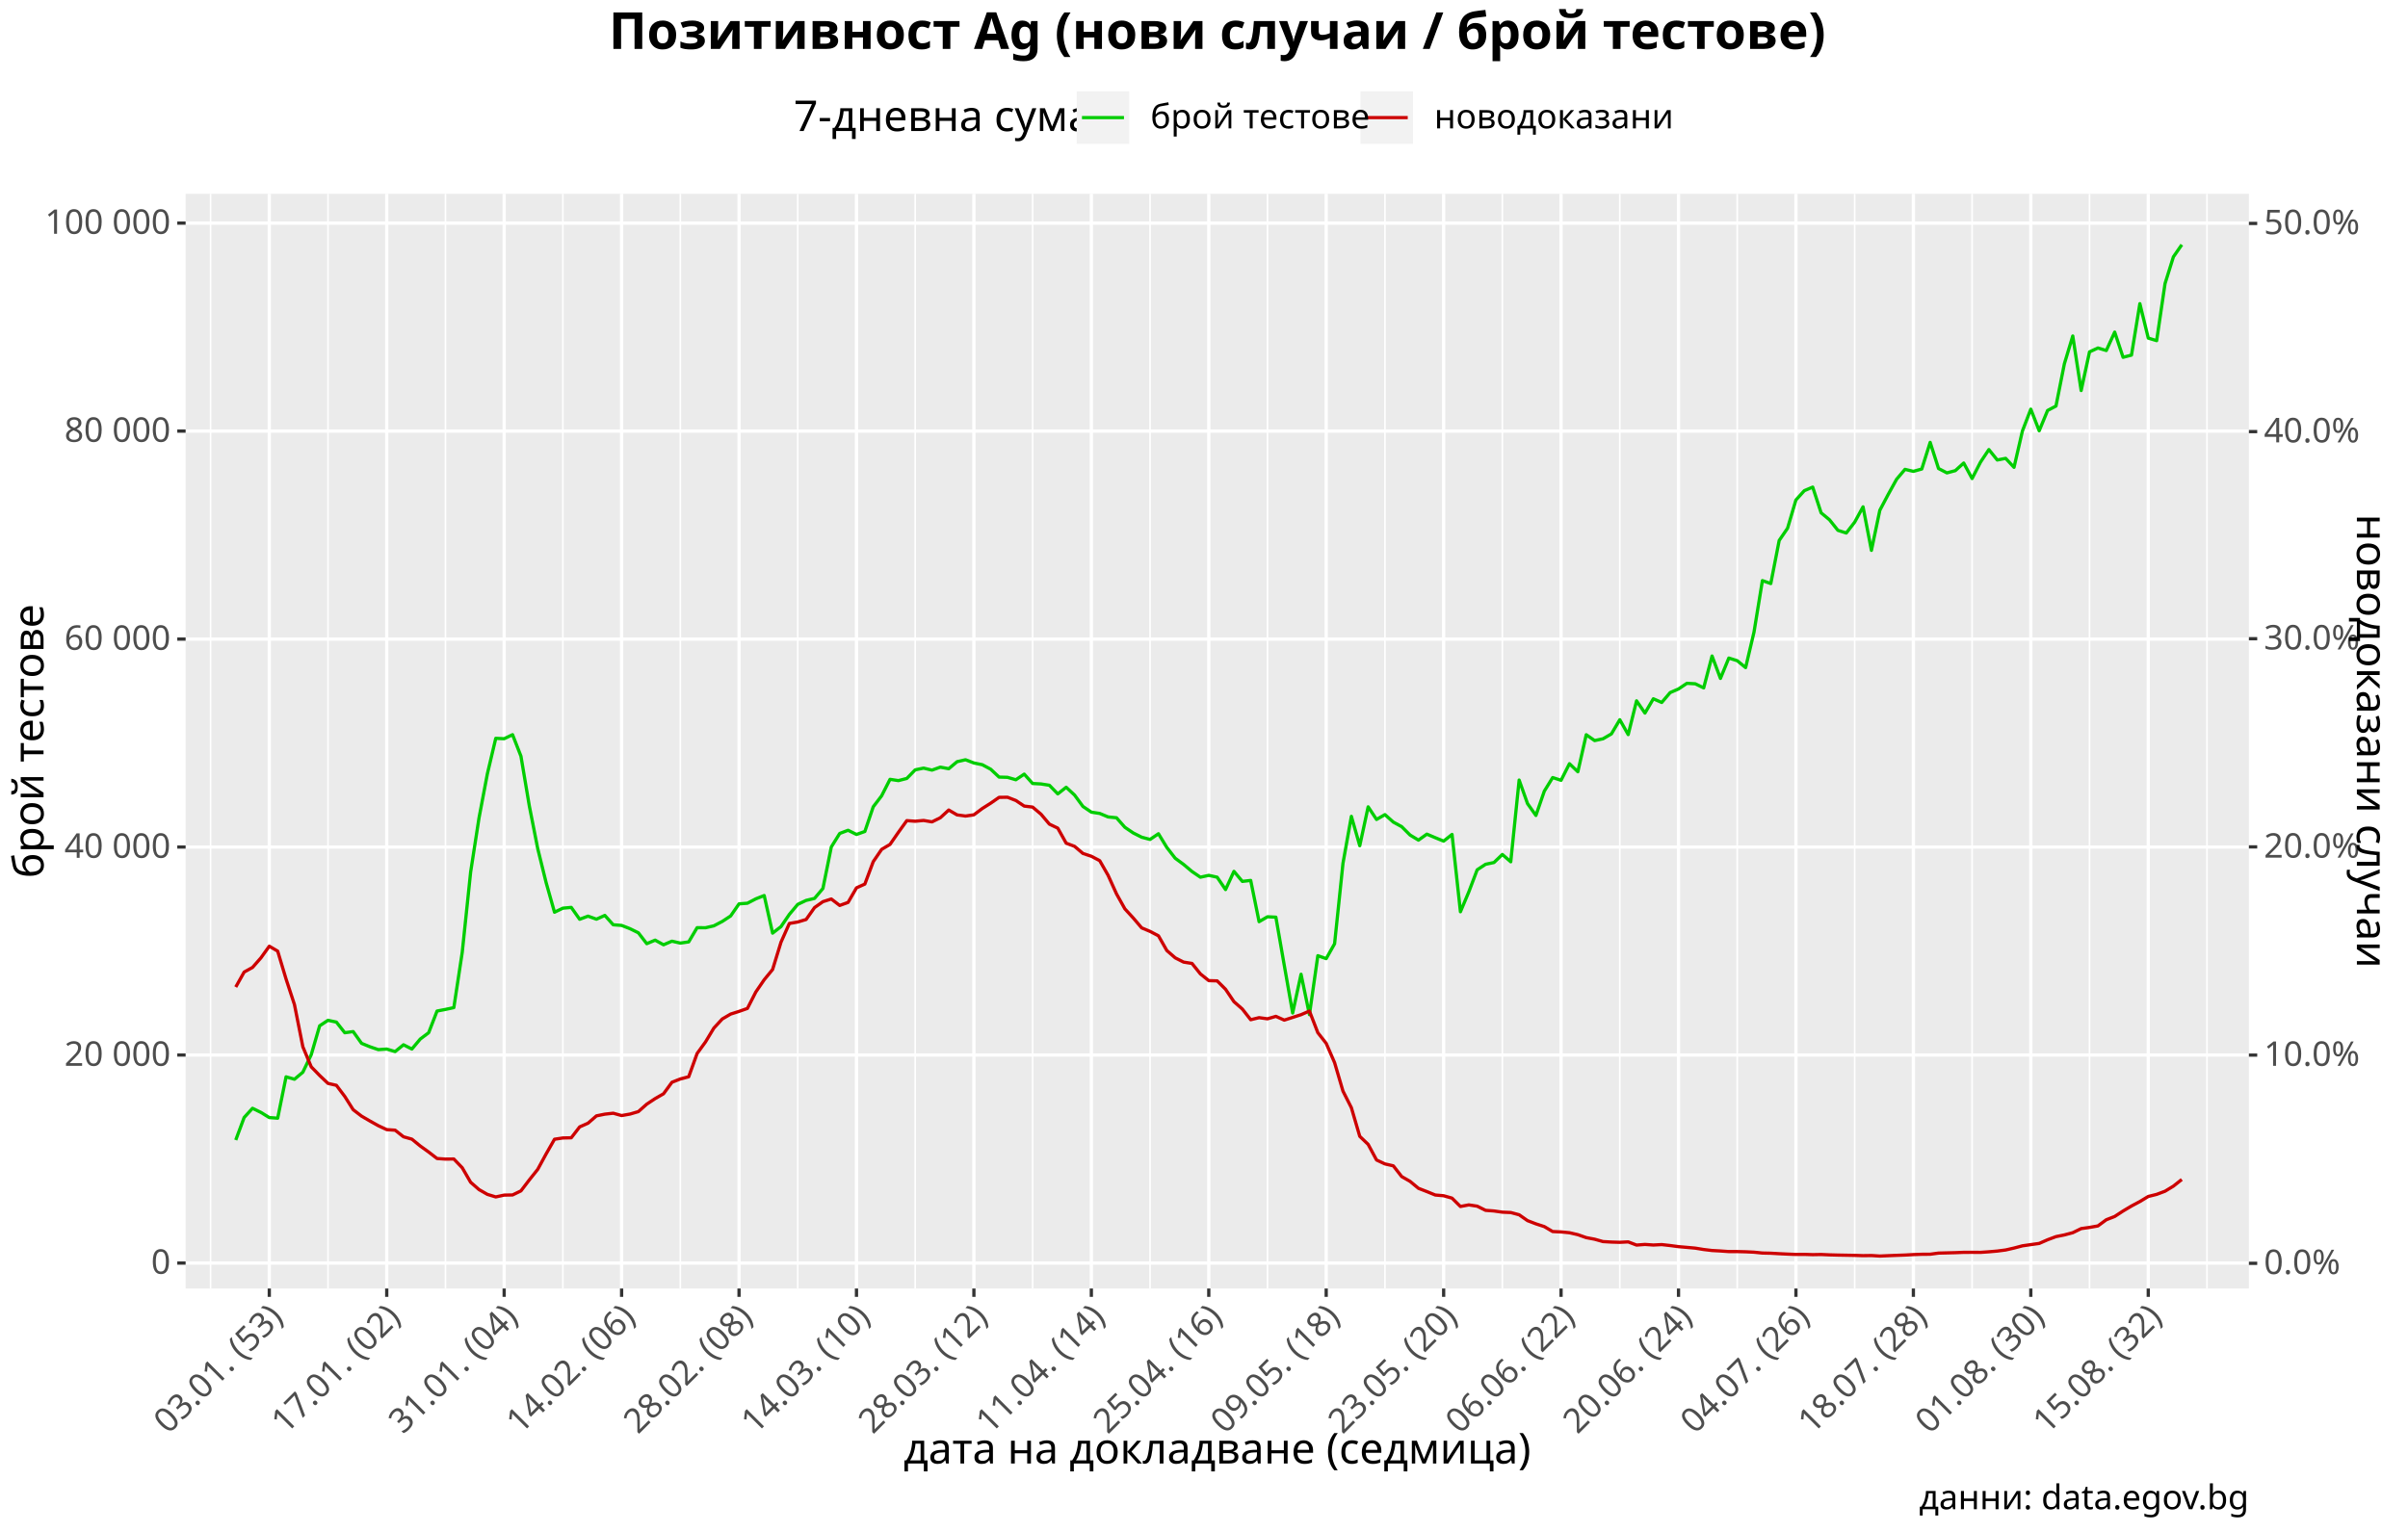
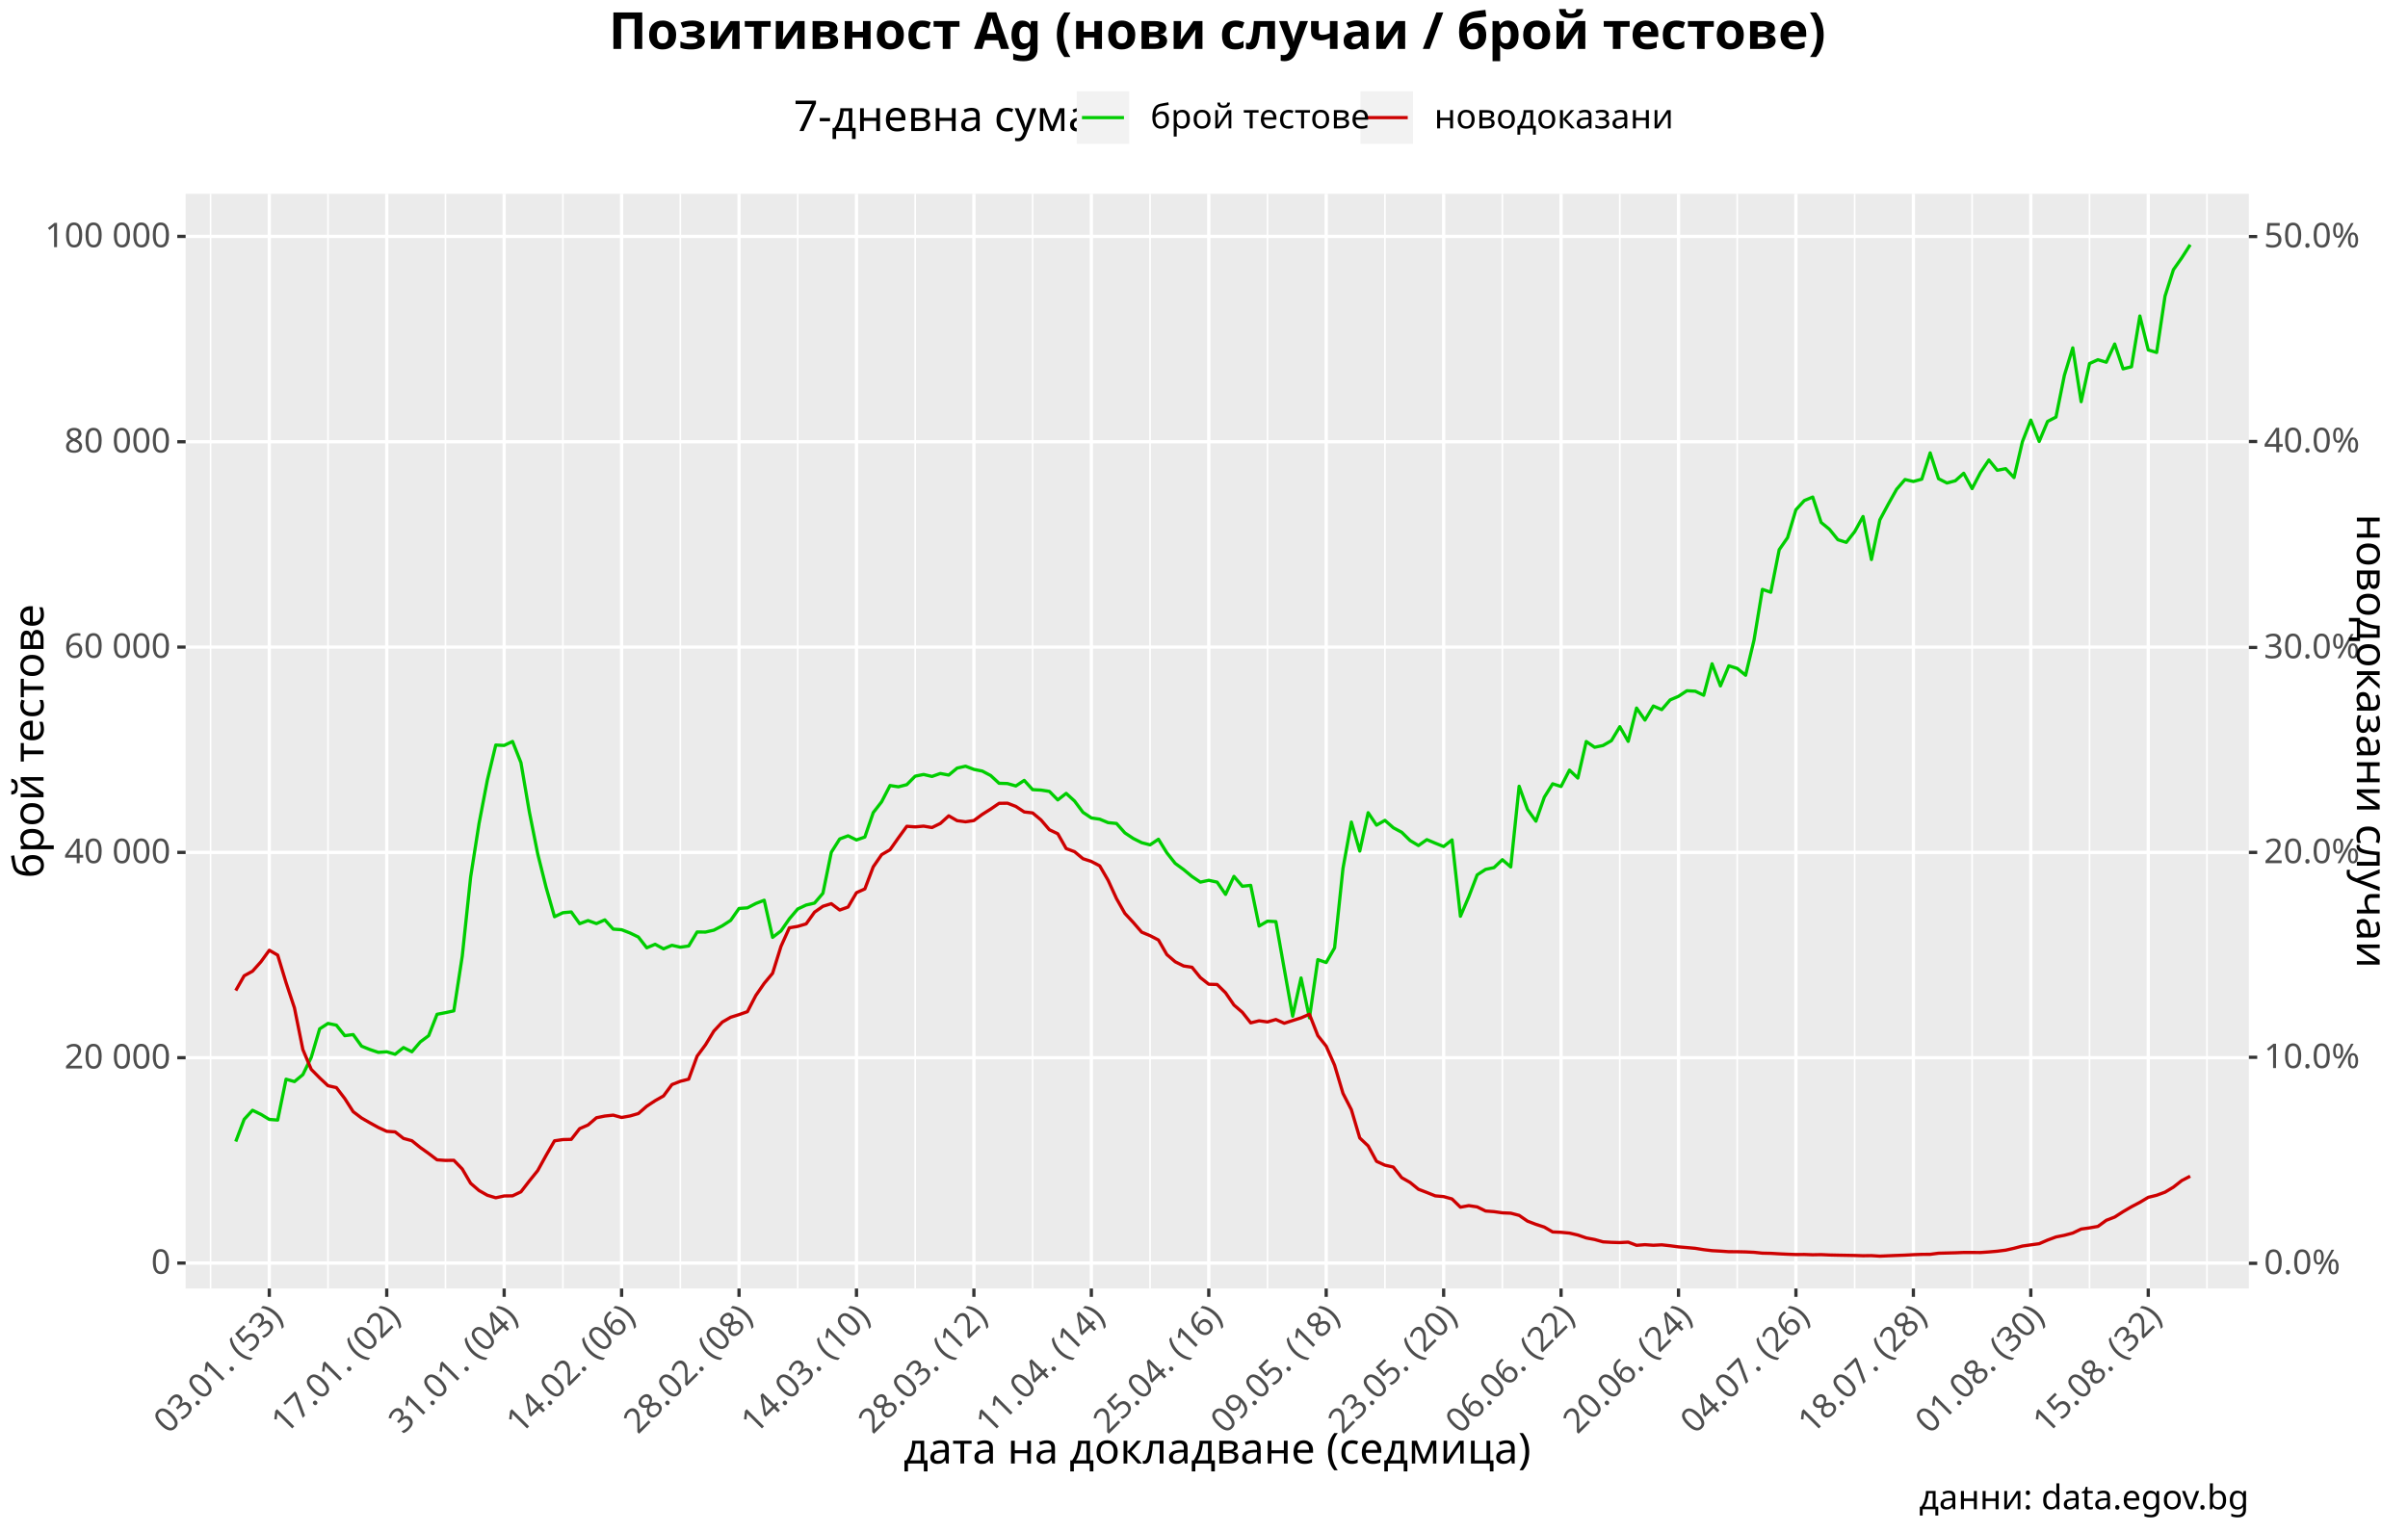
<svg xmlns="http://www.w3.org/2000/svg" class="svglite" viewBox="0 0 792.00 504.00">
  <defs>
    <style type="text/css">
    .svglite line, .svglite polyline, .svglite polygon, .svglite path, .svglite rect, .svglite circle {
      fill: none;
      stroke: #000000;
      stroke-linecap: round;
      stroke-linejoin: round;
      stroke-miterlimit: 10.00;
    }
  </style>
  </defs>
  <rect width="100%" height="100%" style="stroke: none; fill: #FFFFFF;" />
  <defs>
    <clipPath id="cpMC4wMHw3OTIuMDB8MC4wMHw1MDQuMDA=">
      <rect x="0.00" y="0.00" width="792.00" height="504.00" />
    </clipPath>
  </defs>
  <g clip-path="url(#cpMC4wMHw3OTIuMDB8MC4wMHw1MDQuMDA=)">
    <rect x="0.00" y="-0" width="792.00" height="504.00" style="stroke-width: 1.07; stroke: #FFFFFF; fill: #FFFFFF;" />
  </g>
  <defs>
    <clipPath id="cpNjEuMDV8NzM5LjY3fDYzLjc3fDQyMy45Mg==">
      <rect x="61.05" y="63.77" width="678.62" height="360.15" />
    </clipPath>
  </defs>
  <g clip-path="url(#cpNjEuMDV8NzM5LjY3fDYzLjc3fDQyMy45Mg==)">
    <rect x="61.05" y="63.77" width="678.62" height="360.15" style="stroke-width: 1.07; stroke: none; fill: #EBEBEB;" />
    <polyline points="69.26,423.92 69.26,63.77 " style="stroke-width: 0.53; stroke: #FFFFFF; stroke-linecap: butt;" />
    <polyline points="107.88,423.92 107.88,63.77 " style="stroke-width: 0.53; stroke: #FFFFFF; stroke-linecap: butt;" />
    <polyline points="146.51,423.92 146.51,63.77 " style="stroke-width: 0.53; stroke: #FFFFFF; stroke-linecap: butt;" />
    <polyline points="185.13,423.92 185.13,63.77 " style="stroke-width: 0.53; stroke: #FFFFFF; stroke-linecap: butt;" />
    <polyline points="223.76,423.92 223.76,63.77 " style="stroke-width: 0.53; stroke: #FFFFFF; stroke-linecap: butt;" />
    <polyline points="262.38,423.92 262.38,63.77 " style="stroke-width: 0.53; stroke: #FFFFFF; stroke-linecap: butt;" />
    <polyline points="301.01,423.92 301.01,63.77 " style="stroke-width: 0.53; stroke: #FFFFFF; stroke-linecap: butt;" />
    <polyline points="339.63,423.92 339.63,63.77 " style="stroke-width: 0.53; stroke: #FFFFFF; stroke-linecap: butt;" />
    <polyline points="378.26,423.92 378.26,63.77 " style="stroke-width: 0.53; stroke: #FFFFFF; stroke-linecap: butt;" />
    <polyline points="416.88,423.92 416.88,63.77 " style="stroke-width: 0.53; stroke: #FFFFFF; stroke-linecap: butt;" />
    <polyline points="455.51,423.92 455.51,63.77 " style="stroke-width: 0.53; stroke: #FFFFFF; stroke-linecap: butt;" />
    <polyline points="494.13,423.92 494.13,63.77 " style="stroke-width: 0.53; stroke: #FFFFFF; stroke-linecap: butt;" />
    <polyline points="532.76,423.92 532.76,63.77 " style="stroke-width: 0.53; stroke: #FFFFFF; stroke-linecap: butt;" />
    <polyline points="571.38,423.92 571.38,63.77 " style="stroke-width: 0.53; stroke: #FFFFFF; stroke-linecap: butt;" />
    <polyline points="610.01,423.92 610.01,63.77 " style="stroke-width: 0.53; stroke: #FFFFFF; stroke-linecap: butt;" />
    <polyline points="648.63,423.92 648.63,63.77 " style="stroke-width: 0.53; stroke: #FFFFFF; stroke-linecap: butt;" />
    <polyline points="687.25,423.92 687.25,63.77 " style="stroke-width: 0.53; stroke: #FFFFFF; stroke-linecap: butt;" />
    <polyline points="725.88,423.92 725.88,63.77 " style="stroke-width: 0.53; stroke: #FFFFFF; stroke-linecap: butt;" />
    <polyline points="61.05,415.54 739.67,415.54 " style="stroke-width: 1.07; stroke: #FFFFFF; stroke-linecap: butt;" />
-     <polyline points="61.05,347.11 739.67,347.11 " style="stroke-width: 1.07; stroke: #FFFFFF; stroke-linecap: butt;" />
-     <polyline points="61.05,278.68 739.67,278.68 " style="stroke-width: 1.07; stroke: #FFFFFF; stroke-linecap: butt;" />
-     <polyline points="61.05,210.26 739.67,210.26 " style="stroke-width: 1.07; stroke: #FFFFFF; stroke-linecap: butt;" />
-     <polyline points="61.05,141.83 739.67,141.83 " style="stroke-width: 1.07; stroke: #FFFFFF; stroke-linecap: butt;" />
-     <polyline points="61.05,73.40 739.67,73.40 " style="stroke-width: 1.07; stroke: #FFFFFF; stroke-linecap: butt;" />
+     <polyline points="61.05,347.99 739.67,347.99 " style="stroke-width: 1.07; stroke: #FFFFFF; stroke-linecap: butt;" />
+     <polyline points="61.05,280.44 739.67,280.44 " style="stroke-width: 1.07; stroke: #FFFFFF; stroke-linecap: butt;" />
+     <polyline points="61.05,212.89 739.67,212.89 " style="stroke-width: 1.07; stroke: #FFFFFF; stroke-linecap: butt;" />
+     <polyline points="61.05,145.34 739.67,145.34 " style="stroke-width: 1.07; stroke: #FFFFFF; stroke-linecap: butt;" />
+     <polyline points="61.05,77.78 739.67,77.78 " style="stroke-width: 1.07; stroke: #FFFFFF; stroke-linecap: butt;" />
    <polyline points="88.57,423.92 88.57,63.77 " style="stroke-width: 1.07; stroke: #FFFFFF; stroke-linecap: butt;" />
    <polyline points="127.20,423.92 127.20,63.77 " style="stroke-width: 1.07; stroke: #FFFFFF; stroke-linecap: butt;" />
    <polyline points="165.82,423.92 165.82,63.77 " style="stroke-width: 1.07; stroke: #FFFFFF; stroke-linecap: butt;" />
    <polyline points="204.45,423.92 204.45,63.77 " style="stroke-width: 1.07; stroke: #FFFFFF; stroke-linecap: butt;" />
    <polyline points="243.07,423.92 243.07,63.77 " style="stroke-width: 1.07; stroke: #FFFFFF; stroke-linecap: butt;" />
    <polyline points="281.70,423.92 281.70,63.77 " style="stroke-width: 1.07; stroke: #FFFFFF; stroke-linecap: butt;" />
    <polyline points="320.32,423.92 320.32,63.77 " style="stroke-width: 1.07; stroke: #FFFFFF; stroke-linecap: butt;" />
    <polyline points="358.95,423.92 358.95,63.77 " style="stroke-width: 1.07; stroke: #FFFFFF; stroke-linecap: butt;" />
    <polyline points="397.57,423.92 397.57,63.77 " style="stroke-width: 1.07; stroke: #FFFFFF; stroke-linecap: butt;" />
    <polyline points="436.19,423.92 436.19,63.77 " style="stroke-width: 1.07; stroke: #FFFFFF; stroke-linecap: butt;" />
    <polyline points="474.82,423.92 474.82,63.77 " style="stroke-width: 1.07; stroke: #FFFFFF; stroke-linecap: butt;" />
    <polyline points="513.44,423.92 513.44,63.77 " style="stroke-width: 1.07; stroke: #FFFFFF; stroke-linecap: butt;" />
    <polyline points="552.07,423.92 552.07,63.77 " style="stroke-width: 1.07; stroke: #FFFFFF; stroke-linecap: butt;" />
    <polyline points="590.69,423.92 590.69,63.77 " style="stroke-width: 1.07; stroke: #FFFFFF; stroke-linecap: butt;" />
    <polyline points="629.32,423.92 629.32,63.77 " style="stroke-width: 1.07; stroke: #FFFFFF; stroke-linecap: butt;" />
    <polyline points="667.94,423.92 667.94,63.77 " style="stroke-width: 1.07; stroke: #FFFFFF; stroke-linecap: butt;" />
    <polyline points="706.57,423.92 706.57,63.77 " style="stroke-width: 1.07; stroke: #FFFFFF; stroke-linecap: butt;" />
-     <polyline points="77.54,375.07 80.30,367.66 83.05,364.63 85.81,365.98 88.57,367.68 91.33,367.88 94.09,354.28 96.85,355.07 99.61,352.75 102.37,346.99 105.13,337.50 107.88,335.68 110.64,336.27 113.40,339.77 116.16,339.39 118.92,343.26 121.68,344.39 124.44,345.33 127.20,345.14 129.96,345.97 132.71,343.73 135.47,345.13 138.23,341.84 140.99,339.77 143.75,332.63 146.51,332.10 149.27,331.50 152.03,313.32 154.79,286.93 157.55,269.10 160.30,254.58 163.06,242.91 165.82,243.04 168.58,241.71 171.34,248.78 174.10,265.18 176.86,279.18 179.62,290.37 182.38,300.12 185.13,298.79 187.89,298.53 190.65,302.44 193.41,301.41 196.17,302.41 198.93,301.17 201.69,304.25 204.45,304.46 207.21,305.54 209.96,306.89 212.72,310.47 215.48,309.31 218.24,310.83 221.00,309.65 223.76,310.28 226.52,309.88 229.28,305.21 232.04,305.23 234.79,304.60 237.55,303.16 240.31,301.35 243.07,297.37 245.83,297.16 248.59,295.72 251.35,294.63 254.11,307.00 256.87,304.86 259.62,300.83 262.38,297.54 265.14,296.23 267.90,295.58 270.66,292.31 273.42,278.65 276.18,274.21 278.94,273.16 281.70,274.54 284.45,273.56 287.21,265.44 289.97,261.82 292.73,256.40 295.49,256.82 298.25,256.11 301.01,253.28 303.77,252.71 306.53,253.37 309.28,252.39 312.04,252.91 314.80,250.59 317.56,249.96 320.32,251.02 323.08,251.59 325.84,253.07 328.60,255.66 331.36,255.74 334.11,256.54 336.87,254.69 339.63,257.77 342.39,257.92 345.15,258.35 347.91,261.19 350.67,259.01 353.43,261.58 356.19,265.33 358.95,267.20 361.70,267.62 364.46,268.77 367.22,269.05 369.98,272.18 372.74,274.05 375.50,275.44 378.26,276.18 381.02,274.30 383.78,278.82 386.53,282.36 389.29,284.40 392.05,286.72 394.81,288.60 397.57,287.99 400.33,288.60 403.09,292.67 405.85,286.68 408.61,289.98 411.36,289.66 414.12,303.23 416.88,301.62 419.64,301.75 422.40,317.58 425.16,333.27 427.92,320.53 430.68,333.82 433.44,314.42 436.19,315.39 438.95,310.50 441.71,284.03 444.47,268.58 447.23,278.24 449.99,265.45 452.75,269.60 455.51,268.01 458.27,270.47 461.02,271.97 463.78,274.73 466.54,276.40 469.30,274.43 472.06,275.60 474.82,276.73 477.58,274.53 480.34,299.97 483.10,293.43 485.85,286.17 488.61,284.35 491.37,283.77 494.13,281.12 496.89,283.53 499.65,256.64 502.41,264.39 505.17,268.28 507.93,260.29 510.68,255.82 513.44,256.72 516.20,251.26 518.96,253.91 521.72,241.73 524.48,243.65 527.24,243.06 530.00,241.45 532.76,236.79 535.52,241.68 538.27,230.58 541.03,234.60 543.79,229.90 546.55,231.11 549.31,227.87 552.07,226.67 554.83,224.81 557.59,224.97 560.35,226.32 563.10,215.83 565.86,223.20 568.62,216.50 571.38,217.37 574.14,219.64 576.90,207.95 579.66,191.02 582.42,191.99 585.18,177.81 587.93,173.80 590.69,164.48 593.45,161.43 596.21,160.26 598.97,168.72 601.73,171.01 604.49,174.48 607.25,175.36 610.01,171.79 612.76,166.75 615.52,181.07 618.28,167.89 621.04,162.67 623.80,157.67 626.56,154.42 629.32,155.08 632.08,154.30 634.84,145.54 637.59,154.14 640.35,155.58 643.11,154.84 645.87,152.34 648.63,157.44 651.39,152.05 654.15,147.91 656.91,151.34 659.67,150.80 662.42,153.75 665.18,141.80 667.94,134.61 670.70,141.73 673.46,135.05 676.22,133.59 678.98,119.69 681.74,110.54 684.50,128.48 687.25,115.77 690.01,114.49 692.77,115.32 695.53,109.26 698.29,117.55 701.05,116.83 703.81,99.91 706.57,111.23 709.33,112.07 712.09,93.30 714.84,84.50 717.60,80.52 " style="stroke-width: 1.07; stroke: #00CD00; stroke-linecap: butt;" />
-     <polyline points="77.54,324.73 80.30,319.81 83.05,318.29 85.81,315.15 88.57,311.30 91.33,312.92 94.09,322.11 96.85,330.52 99.61,344.40 102.37,350.99 105.13,353.83 107.88,356.44 110.64,357.07 113.40,360.73 116.16,365.09 118.92,367.21 121.68,368.82 124.44,370.36 127.20,371.65 129.96,371.83 132.71,374.00 135.47,374.78 138.23,377.04 140.99,379.02 143.75,381.15 146.51,381.34 149.27,381.31 152.03,384.19 154.79,388.96 157.55,391.37 160.30,392.95 163.06,393.79 165.82,393.19 168.58,393.14 171.34,391.80 174.10,388.18 176.86,384.72 179.62,379.65 182.38,374.81 185.13,374.39 187.89,374.33 190.65,370.75 193.41,369.53 196.17,367.12 198.93,366.56 201.69,366.25 204.45,367.02 207.21,366.53 209.96,365.72 212.72,363.27 215.48,361.44 218.24,359.85 221.00,356.07 223.76,354.98 226.52,354.25 229.28,346.60 232.04,342.80 234.79,338.24 237.55,335.25 240.31,333.63 243.07,332.75 245.83,331.77 248.59,326.37 251.35,322.33 254.11,318.97 256.87,309.99 259.62,303.82 262.38,303.34 265.14,302.51 267.90,298.60 270.66,296.65 273.42,295.77 276.18,297.89 278.94,296.89 281.70,292.10 284.45,290.86 287.21,283.49 289.97,279.45 292.73,277.81 295.49,273.83 298.25,269.99 301.01,270.19 303.77,269.93 306.53,270.40 309.28,269.04 312.04,266.50 314.80,268.11 317.56,268.48 320.32,268.07 323.08,266.00 325.84,264.25 328.60,262.33 331.36,262.29 334.11,263.36 336.87,265.20 339.63,265.53 342.39,267.87 345.15,271.14 347.91,272.46 350.67,277.41 353.43,278.45 356.19,280.79 358.95,281.71 361.70,283.16 364.46,287.98 367.22,294.08 369.98,299.02 372.74,302.03 375.50,305.27 378.26,306.43 381.02,307.88 383.78,312.73 386.53,315.13 389.29,316.53 392.05,316.97 394.81,320.41 397.57,322.63 400.33,322.71 403.09,325.47 405.85,329.55 408.61,331.97 411.36,335.49 414.12,334.81 416.88,335.19 419.64,334.38 422.40,335.62 425.16,334.73 427.92,333.83 430.68,332.63 433.44,339.76 436.19,343.26 438.95,349.61 441.71,358.98 444.47,364.43 447.23,373.85 449.99,376.50 452.75,381.64 455.51,382.93 458.27,383.56 461.02,387.09 463.78,388.67 466.54,390.96 469.30,392.03 472.06,393.16 474.82,393.40 477.58,394.19 480.34,396.93 483.10,396.41 485.85,396.83 488.61,398.20 491.37,398.41 494.13,398.80 496.89,398.92 499.65,399.66 502.41,401.59 505.17,402.65 507.93,403.55 510.68,405.18 513.44,405.30 516.20,405.57 518.96,406.21 521.72,407.18 524.48,407.70 527.24,408.48 530.00,408.64 532.76,408.72 535.52,408.58 538.27,409.63 541.03,409.42 543.79,409.61 546.55,409.47 549.31,409.78 552.07,410.15 554.83,410.39 557.59,410.64 560.35,411.09 563.10,411.42 565.86,411.57 568.62,411.77 571.38,411.77 574.14,411.84 576.90,411.97 579.66,412.25 582.42,412.31 585.18,412.47 587.93,412.60 590.69,412.71 593.45,412.69 596.21,412.78 598.97,412.73 601.73,412.85 604.49,412.92 607.25,412.97 610.01,413.02 612.76,413.11 615.52,413.07 618.28,413.24 621.04,413.12 623.80,413.01 626.56,412.91 629.32,412.76 632.08,412.66 634.84,412.64 637.59,412.27 640.35,412.20 643.11,412.13 645.87,412.02 648.63,412.01 651.39,412.03 654.15,411.84 656.91,411.60 659.67,411.24 662.42,410.61 665.18,409.88 667.94,409.48 670.70,409.09 673.46,407.88 676.22,406.85 678.98,406.29 681.74,405.56 684.50,404.21 687.25,403.82 690.01,403.33 692.77,401.30 695.53,400.22 698.29,398.42 701.05,396.78 703.81,395.31 706.57,393.64 709.33,392.95 712.09,391.91 714.84,390.24 717.60,388.05 " style="stroke-width: 1.07; stroke: #CD0000; stroke-linecap: butt;" />
+     <polyline points="77.54,375.58 80.30,368.27 83.05,365.28 85.81,366.62 88.57,368.29 91.33,368.50 94.09,355.06 96.85,355.84 99.61,353.56 102.37,347.87 105.13,338.50 107.88,336.71 110.64,337.28 113.40,340.74 116.16,340.37 118.92,344.19 121.68,345.30 124.44,346.23 127.20,346.04 129.96,346.86 132.71,344.65 135.47,346.03 138.23,342.79 140.99,340.74 143.75,333.70 146.51,333.17 149.27,332.57 152.03,314.63 154.79,288.58 157.55,270.97 160.30,256.64 163.06,245.12 165.82,245.25 168.58,243.94 171.34,250.92 174.10,267.10 176.86,280.93 179.62,291.97 182.38,301.60 185.13,300.29 187.89,300.03 190.65,303.89 193.41,302.87 196.17,303.86 198.93,302.64 201.69,305.68 204.45,305.88 207.21,306.95 209.96,308.28 212.72,311.82 215.48,310.67 218.24,312.17 221.00,311.00 223.76,311.63 226.52,311.23 229.28,306.62 232.04,306.65 234.79,306.02 237.55,304.60 240.31,302.81 243.07,298.88 245.83,298.68 248.59,297.25 251.35,296.18 254.11,308.39 256.87,306.27 259.62,302.30 262.38,299.05 265.14,297.76 267.90,297.12 270.66,293.89 273.42,280.40 276.18,276.02 278.94,274.98 281.70,276.35 284.45,275.38 287.21,267.36 289.97,263.79 292.73,258.44 295.49,258.86 298.25,258.15 301.01,255.36 303.77,254.80 306.53,255.45 309.28,254.48 312.04,255.00 314.80,252.71 317.56,252.08 320.32,253.13 323.08,253.69 325.84,255.15 328.60,257.70 331.36,257.79 334.11,258.58 336.87,256.75 339.63,259.79 342.39,259.94 345.15,260.37 347.91,263.17 350.67,261.02 353.43,263.55 356.19,267.25 358.95,269.10 361.70,269.51 364.46,270.65 367.22,270.92 369.98,274.02 372.74,275.86 375.50,277.24 378.26,277.96 381.02,276.11 383.78,280.57 386.53,284.06 389.29,286.08 392.05,288.37 394.81,290.22 397.57,289.62 400.33,290.23 403.09,294.25 405.85,288.33 408.61,291.58 411.36,291.28 414.12,304.67 416.88,303.07 419.64,303.21 422.40,318.83 425.16,334.32 427.92,321.75 430.68,334.87 433.44,315.72 436.19,316.67 438.95,311.85 441.71,285.71 444.47,270.46 447.23,280.00 449.99,267.38 452.75,271.47 455.51,269.90 458.27,272.33 461.02,273.81 463.78,276.53 466.54,278.18 469.30,276.24 472.06,277.40 474.82,278.51 477.58,276.33 480.34,301.45 483.10,294.99 485.85,287.83 488.61,286.03 491.37,285.45 494.13,282.84 496.89,285.22 499.65,258.68 502.41,266.32 505.17,270.17 507.93,262.28 510.68,257.87 513.44,258.76 516.20,253.37 518.96,255.98 521.72,243.96 524.48,245.85 527.24,245.27 530.00,243.68 532.76,239.08 535.52,243.91 538.27,232.95 541.03,236.91 543.79,232.28 546.55,233.47 549.31,230.27 552.07,229.09 554.83,227.26 557.59,227.41 560.35,228.74 563.10,218.39 565.86,225.66 568.62,219.05 571.38,219.91 574.14,222.15 576.90,210.61 579.66,193.90 582.42,194.85 585.18,180.86 587.93,176.90 590.69,167.70 593.45,164.68 596.21,163.53 598.97,171.88 601.73,174.15 604.49,177.57 607.25,178.44 610.01,174.92 612.76,169.93 615.52,184.08 618.28,171.06 621.04,165.91 623.80,160.97 626.56,157.77 629.32,158.41 632.08,157.65 634.84,149.00 637.59,157.49 640.35,158.91 643.11,158.18 645.87,155.71 648.63,160.75 651.39,155.43 654.15,151.34 656.91,154.72 659.67,154.19 662.42,157.11 665.18,145.31 667.94,138.21 670.70,145.24 673.46,138.65 676.22,137.21 678.98,123.49 681.74,114.45 684.50,132.16 687.25,119.61 690.01,118.35 692.77,119.17 695.53,113.18 698.29,121.36 701.05,120.66 703.81,103.96 706.57,115.13 709.33,115.96 712.09,97.42 714.84,88.74 717.60,84.82 720.36,80.52 " style="stroke-width: 1.07; stroke: #00CD00; stroke-linecap: butt;" />
+     <polyline points="77.54,325.89 80.30,321.04 83.05,319.53 85.81,316.44 88.57,312.64 91.33,314.23 94.09,323.30 96.85,331.61 99.61,345.31 102.37,351.82 105.13,354.62 107.88,357.20 110.64,357.82 113.40,361.43 116.16,365.74 118.92,367.83 121.68,369.42 124.44,370.94 127.20,372.21 129.96,372.39 132.71,374.54 135.47,375.30 138.23,377.53 140.99,379.49 143.75,381.59 146.51,381.78 149.27,381.74 152.03,384.59 154.79,389.30 157.55,391.68 160.30,393.24 163.06,394.07 165.82,393.47 168.58,393.43 171.34,392.11 174.10,388.54 176.86,385.12 179.62,380.11 182.38,375.33 185.13,374.92 187.89,374.85 190.65,371.32 193.41,370.12 196.17,367.74 198.93,367.18 201.69,366.88 204.45,367.65 207.21,367.15 209.96,366.36 212.72,363.94 215.48,362.13 218.24,360.56 221.00,356.83 223.76,355.75 226.52,355.04 229.28,347.48 232.04,343.74 234.79,339.23 237.55,336.28 240.31,334.68 243.07,333.81 245.83,332.84 248.59,327.51 251.35,323.52 254.11,320.21 256.87,311.35 259.62,305.25 262.38,304.78 265.14,303.96 267.90,300.10 270.66,298.17 273.42,297.31 276.18,299.40 278.94,298.41 281.70,293.69 284.45,292.46 287.21,285.19 289.97,281.19 292.73,279.57 295.49,275.65 298.25,271.85 301.01,272.05 303.77,271.80 306.53,272.26 309.28,270.92 312.04,268.41 314.80,270.00 317.56,270.37 320.32,269.96 323.08,267.92 325.84,266.19 328.60,264.29 331.36,264.25 334.11,265.31 336.87,267.13 339.63,267.45 342.39,269.76 345.15,272.99 347.91,274.30 350.67,279.18 353.43,280.21 356.19,282.51 358.95,283.42 361.70,284.86 364.46,289.61 367.22,295.64 369.98,300.51 372.74,303.49 375.50,306.68 378.26,307.83 381.02,309.26 383.78,314.05 386.53,316.42 389.29,317.80 392.05,318.23 394.81,321.63 397.57,323.82 400.33,323.90 403.09,326.62 405.85,330.65 408.61,333.04 411.36,336.52 414.12,335.84 416.88,336.22 419.64,335.42 422.40,336.65 425.16,335.76 427.92,334.88 430.68,333.69 433.44,340.73 436.19,344.19 438.95,350.46 441.71,359.71 444.47,365.09 447.23,374.39 449.99,377.00 452.75,382.08 455.51,383.35 458.27,383.97 461.02,387.45 463.78,389.02 466.54,391.27 469.30,392.33 472.06,393.44 474.82,393.68 477.58,394.46 480.34,397.16 483.10,396.65 485.85,397.07 488.61,398.42 491.37,398.63 494.13,399.02 496.89,399.14 499.65,399.86 502.41,401.76 505.17,402.81 507.93,403.71 510.68,405.31 513.44,405.43 516.20,405.69 518.96,406.33 521.72,407.28 524.48,407.80 527.24,408.57 530.00,408.73 532.76,408.81 535.52,408.67 538.27,409.71 541.03,409.50 543.79,409.69 546.55,409.55 549.31,409.85 552.07,410.22 554.83,410.45 557.59,410.70 560.35,411.14 563.10,411.47 565.86,411.62 568.62,411.81 571.38,411.82 574.14,411.88 576.90,412.01 579.66,412.29 582.42,412.35 585.18,412.51 587.93,412.64 590.69,412.74 593.45,412.72 596.21,412.82 598.97,412.77 601.73,412.89 604.49,412.95 607.25,413.00 610.01,413.05 612.76,413.14 615.52,413.10 618.28,413.27 621.04,413.15 623.80,413.04 626.56,412.94 629.32,412.79 632.08,412.69 634.84,412.67 637.59,412.31 640.35,412.24 643.11,412.17 645.87,412.06 648.63,412.06 651.39,412.08 654.15,411.89 656.91,411.65 659.67,411.30 662.42,410.68 665.18,409.95 667.94,409.56 670.70,409.18 673.46,407.98 676.22,406.96 678.98,406.41 681.74,405.68 684.50,404.36 687.25,403.97 690.01,403.49 692.77,401.48 695.53,400.41 698.29,398.64 701.05,397.02 703.81,395.57 706.57,393.92 709.33,393.24 712.09,392.22 714.84,390.57 717.60,388.40 720.36,386.97 " style="stroke-width: 1.07; stroke: #CD0000; stroke-linecap: butt;" />
  </g>
  <g clip-path="url(#cpMC4wMHw3OTIuMDB8MC4wMHw1MDQuMDA=)">
    <text x="56.12" y="419.08" text-anchor="end" style="font-size: 11.20px; fill: #4D4D4D; font-family: Calibri;" textLength="5.67px" lengthAdjust="spacingAndGlyphs">0</text>
-     <text x="56.12" y="350.65" text-anchor="end" style="font-size: 11.20px; fill: #4D4D4D; font-family: Calibri;" textLength="30.90px" lengthAdjust="spacingAndGlyphs">20 000</text>
-     <text x="56.12" y="282.22" text-anchor="end" style="font-size: 11.20px; fill: #4D4D4D; font-family: Calibri;" textLength="30.90px" lengthAdjust="spacingAndGlyphs">40 000</text>
-     <text x="56.12" y="213.79" text-anchor="end" style="font-size: 11.20px; fill: #4D4D4D; font-family: Calibri;" textLength="30.90px" lengthAdjust="spacingAndGlyphs">60 000</text>
-     <text x="56.12" y="145.36" text-anchor="end" style="font-size: 11.20px; fill: #4D4D4D; font-family: Calibri;" textLength="30.90px" lengthAdjust="spacingAndGlyphs">80 000</text>
-     <text x="56.12" y="76.93" text-anchor="end" style="font-size: 11.20px; fill: #4D4D4D; font-family: Calibri;" textLength="36.57px" lengthAdjust="spacingAndGlyphs">100 000</text>
+     <text x="56.12" y="351.53" text-anchor="end" style="font-size: 11.20px; fill: #4D4D4D; font-family: Calibri;" textLength="30.90px" lengthAdjust="spacingAndGlyphs">20 000</text>
+     <text x="56.12" y="283.97" text-anchor="end" style="font-size: 11.20px; fill: #4D4D4D; font-family: Calibri;" textLength="30.90px" lengthAdjust="spacingAndGlyphs">40 000</text>
+     <text x="56.12" y="216.42" text-anchor="end" style="font-size: 11.20px; fill: #4D4D4D; font-family: Calibri;" textLength="30.90px" lengthAdjust="spacingAndGlyphs">60 000</text>
+     <text x="56.12" y="148.87" text-anchor="end" style="font-size: 11.20px; fill: #4D4D4D; font-family: Calibri;" textLength="30.90px" lengthAdjust="spacingAndGlyphs">80 000</text>
+     <text x="56.12" y="81.32" text-anchor="end" style="font-size: 11.20px; fill: #4D4D4D; font-family: Calibri;" textLength="36.57px" lengthAdjust="spacingAndGlyphs">100 000</text>
    <polyline points="58.31,415.54 61.05,415.54 " style="stroke-width: 1.07; stroke: #333333; stroke-linecap: butt;" />
-     <polyline points="58.31,347.11 61.05,347.11 " style="stroke-width: 1.07; stroke: #333333; stroke-linecap: butt;" />
-     <polyline points="58.31,278.68 61.05,278.68 " style="stroke-width: 1.07; stroke: #333333; stroke-linecap: butt;" />
-     <polyline points="58.31,210.26 61.05,210.26 " style="stroke-width: 1.07; stroke: #333333; stroke-linecap: butt;" />
-     <polyline points="58.31,141.83 61.05,141.83 " style="stroke-width: 1.07; stroke: #333333; stroke-linecap: butt;" />
-     <polyline points="58.31,73.40 61.05,73.40 " style="stroke-width: 1.07; stroke: #333333; stroke-linecap: butt;" />
+     <polyline points="58.31,347.99 61.05,347.99 " style="stroke-width: 1.07; stroke: #333333; stroke-linecap: butt;" />
+     <polyline points="58.31,280.44 61.05,280.44 " style="stroke-width: 1.07; stroke: #333333; stroke-linecap: butt;" />
+     <polyline points="58.31,212.89 61.05,212.89 " style="stroke-width: 1.07; stroke: #333333; stroke-linecap: butt;" />
+     <polyline points="58.31,145.34 61.05,145.34 " style="stroke-width: 1.07; stroke: #333333; stroke-linecap: butt;" />
+     <polyline points="58.31,77.78 61.05,77.78 " style="stroke-width: 1.07; stroke: #333333; stroke-linecap: butt;" />
    <polyline points="739.67,415.63 742.41,415.63 " style="stroke-width: 1.07; stroke: #333333; stroke-linecap: butt;" />
-     <polyline points="739.67,347.13 742.41,347.13 " style="stroke-width: 1.07; stroke: #333333; stroke-linecap: butt;" />
-     <polyline points="739.67,278.63 742.41,278.63 " style="stroke-width: 1.07; stroke: #333333; stroke-linecap: butt;" />
-     <polyline points="739.67,210.14 742.41,210.14 " style="stroke-width: 1.07; stroke: #333333; stroke-linecap: butt;" />
-     <polyline points="739.67,142.00 742.41,142.00 " style="stroke-width: 1.07; stroke: #333333; stroke-linecap: butt;" />
-     <polyline points="739.67,73.51 742.41,73.51 " style="stroke-width: 1.07; stroke: #333333; stroke-linecap: butt;" />
+     <polyline points="739.67,347.85 742.41,347.85 " style="stroke-width: 1.07; stroke: #333333; stroke-linecap: butt;" />
+     <polyline points="739.67,280.44 742.41,280.44 " style="stroke-width: 1.07; stroke: #333333; stroke-linecap: butt;" />
+     <polyline points="739.67,213.02 742.41,213.02 " style="stroke-width: 1.07; stroke: #333333; stroke-linecap: butt;" />
+     <polyline points="739.67,145.25 742.41,145.25 " style="stroke-width: 1.07; stroke: #333333; stroke-linecap: butt;" />
+     <polyline points="739.67,77.83 742.41,77.83 " style="stroke-width: 1.07; stroke: #333333; stroke-linecap: butt;" />
    <text x="744.61" y="419.16" style="font-size: 11.20px; fill: #4D4D4D; font-family: Calibri;" textLength="22.17px" lengthAdjust="spacingAndGlyphs">0.0%</text>
-     <text x="744.61" y="350.66" style="font-size: 11.20px; fill: #4D4D4D; font-family: Calibri;" textLength="27.84px" lengthAdjust="spacingAndGlyphs">10.0%</text>
-     <text x="744.61" y="282.17" style="font-size: 11.20px; fill: #4D4D4D; font-family: Calibri;" textLength="27.84px" lengthAdjust="spacingAndGlyphs">20.0%</text>
-     <text x="744.61" y="213.67" style="font-size: 11.20px; fill: #4D4D4D; font-family: Calibri;" textLength="27.84px" lengthAdjust="spacingAndGlyphs">30.0%</text>
-     <text x="744.61" y="145.54" style="font-size: 11.20px; fill: #4D4D4D; font-family: Calibri;" textLength="27.84px" lengthAdjust="spacingAndGlyphs">40.0%</text>
-     <text x="744.61" y="77.04" style="font-size: 11.20px; fill: #4D4D4D; font-family: Calibri;" textLength="27.84px" lengthAdjust="spacingAndGlyphs">50.0%</text>
+     <text x="744.61" y="351.39" style="font-size: 11.20px; fill: #4D4D4D; font-family: Calibri;" textLength="27.84px" lengthAdjust="spacingAndGlyphs">10.0%</text>
+     <text x="744.61" y="283.97" style="font-size: 11.20px; fill: #4D4D4D; font-family: Calibri;" textLength="27.84px" lengthAdjust="spacingAndGlyphs">20.0%</text>
+     <text x="744.61" y="216.56" style="font-size: 11.20px; fill: #4D4D4D; font-family: Calibri;" textLength="27.84px" lengthAdjust="spacingAndGlyphs">30.0%</text>
+     <text x="744.61" y="148.78" style="font-size: 11.20px; fill: #4D4D4D; font-family: Calibri;" textLength="27.84px" lengthAdjust="spacingAndGlyphs">40.0%</text>
+     <text x="744.61" y="81.37" style="font-size: 11.20px; fill: #4D4D4D; font-family: Calibri;" textLength="27.84px" lengthAdjust="spacingAndGlyphs">50.0%</text>
    <polyline points="88.57,426.66 88.57,423.92 " style="stroke-width: 1.07; stroke: #333333; stroke-linecap: butt;" />
    <polyline points="127.20,426.66 127.20,423.92 " style="stroke-width: 1.07; stroke: #333333; stroke-linecap: butt;" />
    <polyline points="165.82,426.66 165.82,423.92 " style="stroke-width: 1.07; stroke: #333333; stroke-linecap: butt;" />
    <polyline points="204.45,426.66 204.45,423.92 " style="stroke-width: 1.07; stroke: #333333; stroke-linecap: butt;" />
    <polyline points="243.07,426.66 243.07,423.92 " style="stroke-width: 1.07; stroke: #333333; stroke-linecap: butt;" />
    <polyline points="281.70,426.66 281.70,423.92 " style="stroke-width: 1.07; stroke: #333333; stroke-linecap: butt;" />
    <polyline points="320.32,426.66 320.32,423.92 " style="stroke-width: 1.07; stroke: #333333; stroke-linecap: butt;" />
    <polyline points="358.95,426.66 358.95,423.92 " style="stroke-width: 1.07; stroke: #333333; stroke-linecap: butt;" />
    <polyline points="397.57,426.66 397.57,423.92 " style="stroke-width: 1.07; stroke: #333333; stroke-linecap: butt;" />
    <polyline points="436.19,426.66 436.19,423.92 " style="stroke-width: 1.07; stroke: #333333; stroke-linecap: butt;" />
    <polyline points="474.82,426.66 474.82,423.92 " style="stroke-width: 1.07; stroke: #333333; stroke-linecap: butt;" />
    <polyline points="513.44,426.66 513.44,423.92 " style="stroke-width: 1.07; stroke: #333333; stroke-linecap: butt;" />
    <polyline points="552.07,426.66 552.07,423.92 " style="stroke-width: 1.07; stroke: #333333; stroke-linecap: butt;" />
    <polyline points="590.69,426.66 590.69,423.92 " style="stroke-width: 1.07; stroke: #333333; stroke-linecap: butt;" />
    <polyline points="629.32,426.66 629.32,423.92 " style="stroke-width: 1.07; stroke: #333333; stroke-linecap: butt;" />
    <polyline points="667.94,426.66 667.94,423.92 " style="stroke-width: 1.07; stroke: #333333; stroke-linecap: butt;" />
    <polyline points="706.57,426.66 706.57,423.92 " style="stroke-width: 1.07; stroke: #333333; stroke-linecap: butt;" />
    <text transform="translate(93.57,433.85) rotate(-45)" text-anchor="end" style="font-size: 11.20px; fill: #4D4D4D; font-family: Calibri;" textLength="49.00px" lengthAdjust="spacingAndGlyphs">03.01. (53)</text>
    <text transform="translate(132.20,433.85) rotate(-45)" text-anchor="end" style="font-size: 11.20px; fill: #4D4D4D; font-family: Calibri;" textLength="49.00px" lengthAdjust="spacingAndGlyphs">17.01. (02)</text>
    <text transform="translate(170.82,433.85) rotate(-45)" text-anchor="end" style="font-size: 11.20px; fill: #4D4D4D; font-family: Calibri;" textLength="49.00px" lengthAdjust="spacingAndGlyphs">31.01. (04)</text>
    <text transform="translate(209.45,433.85) rotate(-45)" text-anchor="end" style="font-size: 11.20px; fill: #4D4D4D; font-family: Calibri;" textLength="49.00px" lengthAdjust="spacingAndGlyphs">14.02. (06)</text>
    <text transform="translate(248.07,433.85) rotate(-45)" text-anchor="end" style="font-size: 11.20px; fill: #4D4D4D; font-family: Calibri;" textLength="49.00px" lengthAdjust="spacingAndGlyphs">28.02. (08)</text>
    <text transform="translate(286.70,433.85) rotate(-45)" text-anchor="end" style="font-size: 11.20px; fill: #4D4D4D; font-family: Calibri;" textLength="49.00px" lengthAdjust="spacingAndGlyphs">14.03. (10)</text>
    <text transform="translate(325.32,433.85) rotate(-45)" text-anchor="end" style="font-size: 11.20px; fill: #4D4D4D; font-family: Calibri;" textLength="49.00px" lengthAdjust="spacingAndGlyphs">28.03. (12)</text>
    <text transform="translate(363.94,433.85) rotate(-45)" text-anchor="end" style="font-size: 11.20px; fill: #4D4D4D; font-family: Calibri;" textLength="49.00px" lengthAdjust="spacingAndGlyphs">11.04. (14)</text>
    <text transform="translate(402.57,433.85) rotate(-45)" text-anchor="end" style="font-size: 11.20px; fill: #4D4D4D; font-family: Calibri;" textLength="49.00px" lengthAdjust="spacingAndGlyphs">25.04. (16)</text>
    <text transform="translate(441.19,433.85) rotate(-45)" text-anchor="end" style="font-size: 11.20px; fill: #4D4D4D; font-family: Calibri;" textLength="49.00px" lengthAdjust="spacingAndGlyphs">09.05. (18)</text>
    <text transform="translate(479.82,433.85) rotate(-45)" text-anchor="end" style="font-size: 11.20px; fill: #4D4D4D; font-family: Calibri;" textLength="49.00px" lengthAdjust="spacingAndGlyphs">23.05. (20)</text>
    <text transform="translate(518.44,433.85) rotate(-45)" text-anchor="end" style="font-size: 11.20px; fill: #4D4D4D; font-family: Calibri;" textLength="49.00px" lengthAdjust="spacingAndGlyphs">06.06. (22)</text>
    <text transform="translate(557.07,433.85) rotate(-45)" text-anchor="end" style="font-size: 11.20px; fill: #4D4D4D; font-family: Calibri;" textLength="49.00px" lengthAdjust="spacingAndGlyphs">20.06. (24)</text>
    <text transform="translate(595.69,433.85) rotate(-45)" text-anchor="end" style="font-size: 11.20px; fill: #4D4D4D; font-family: Calibri;" textLength="49.00px" lengthAdjust="spacingAndGlyphs">04.07. (26)</text>
    <text transform="translate(634.32,433.85) rotate(-45)" text-anchor="end" style="font-size: 11.20px; fill: #4D4D4D; font-family: Calibri;" textLength="49.00px" lengthAdjust="spacingAndGlyphs">18.07. (28)</text>
    <text transform="translate(672.94,433.85) rotate(-45)" text-anchor="end" style="font-size: 11.20px; fill: #4D4D4D; font-family: Calibri;" textLength="49.00px" lengthAdjust="spacingAndGlyphs">01.08. (30)</text>
    <text transform="translate(711.57,433.85) rotate(-45)" text-anchor="end" style="font-size: 11.20px; fill: #4D4D4D; font-family: Calibri;" textLength="49.00px" lengthAdjust="spacingAndGlyphs">15.08. (32)</text>
    <text x="400.36" y="481.49" text-anchor="middle" style="font-size: 14.00px; font-family: Calibri;" textLength="181.99px" lengthAdjust="spacingAndGlyphs">дата на докладване (седмица)</text>
    <text transform="translate(14.32,243.84) rotate(-90)" text-anchor="middle" style="font-size: 14.00px; font-family: Calibri;" textLength="77.69px" lengthAdjust="spacingAndGlyphs">брой тестове</text>
    <text transform="translate(775.19,243.84) rotate(90)" text-anchor="middle" style="font-size: 14.00px; font-family: Calibri;" textLength="128.39px" lengthAdjust="spacingAndGlyphs">новодоказани случаи</text>
    <rect x="255.57" y="24.57" width="289.59" height="28.24" style="stroke-width: 1.07; stroke: none; fill: #FFFFFF;" />
    <text x="261.05" y="43.11" style="font-size: 14.00px; font-family: Calibri;" textLength="86.10px" lengthAdjust="spacingAndGlyphs">7-дневна сума</text>
    <rect x="354.13" y="30.05" width="17.28" height="17.28" style="stroke-width: 1.07; stroke: none; fill: #F2F2F2;" />
    <line x1="355.86" y1="38.69" x2="369.68" y2="38.69" style="stroke-width: 1.07; stroke: #00CD00; stroke-linecap: butt;" />
    <rect x="447.46" y="30.05" width="17.28" height="17.28" style="stroke-width: 1.07; stroke: none; fill: #F2F2F2;" />
    <line x1="449.19" y1="38.69" x2="463.01" y2="38.69" style="stroke-width: 1.07; stroke: #CD0000; stroke-linecap: butt;" />
    <text x="378.38" y="42.23" style="font-size: 11.20px; font-family: Calibri;" textLength="62.11px" lengthAdjust="spacingAndGlyphs">брой тестове</text>
    <text x="471.72" y="42.23" style="font-size: 11.20px; font-family: Calibri;" textLength="67.96px" lengthAdjust="spacingAndGlyphs">новодоказани</text>
    <text x="400.36" y="16.10" text-anchor="middle" style="font-size: 16.80px; font-weight: bold; font-family: Calibri;" textLength="326.91px" lengthAdjust="spacingAndGlyphs">Позитивност Ag (нови случаи / брой тестове)</text>
    <text x="739.67" y="496.53" text-anchor="end" style="font-size: 11.20px; font-family: Calibri;" textLength="94.05px" lengthAdjust="spacingAndGlyphs">данни: data.egov.bg</text>
  </g>
</svg>
